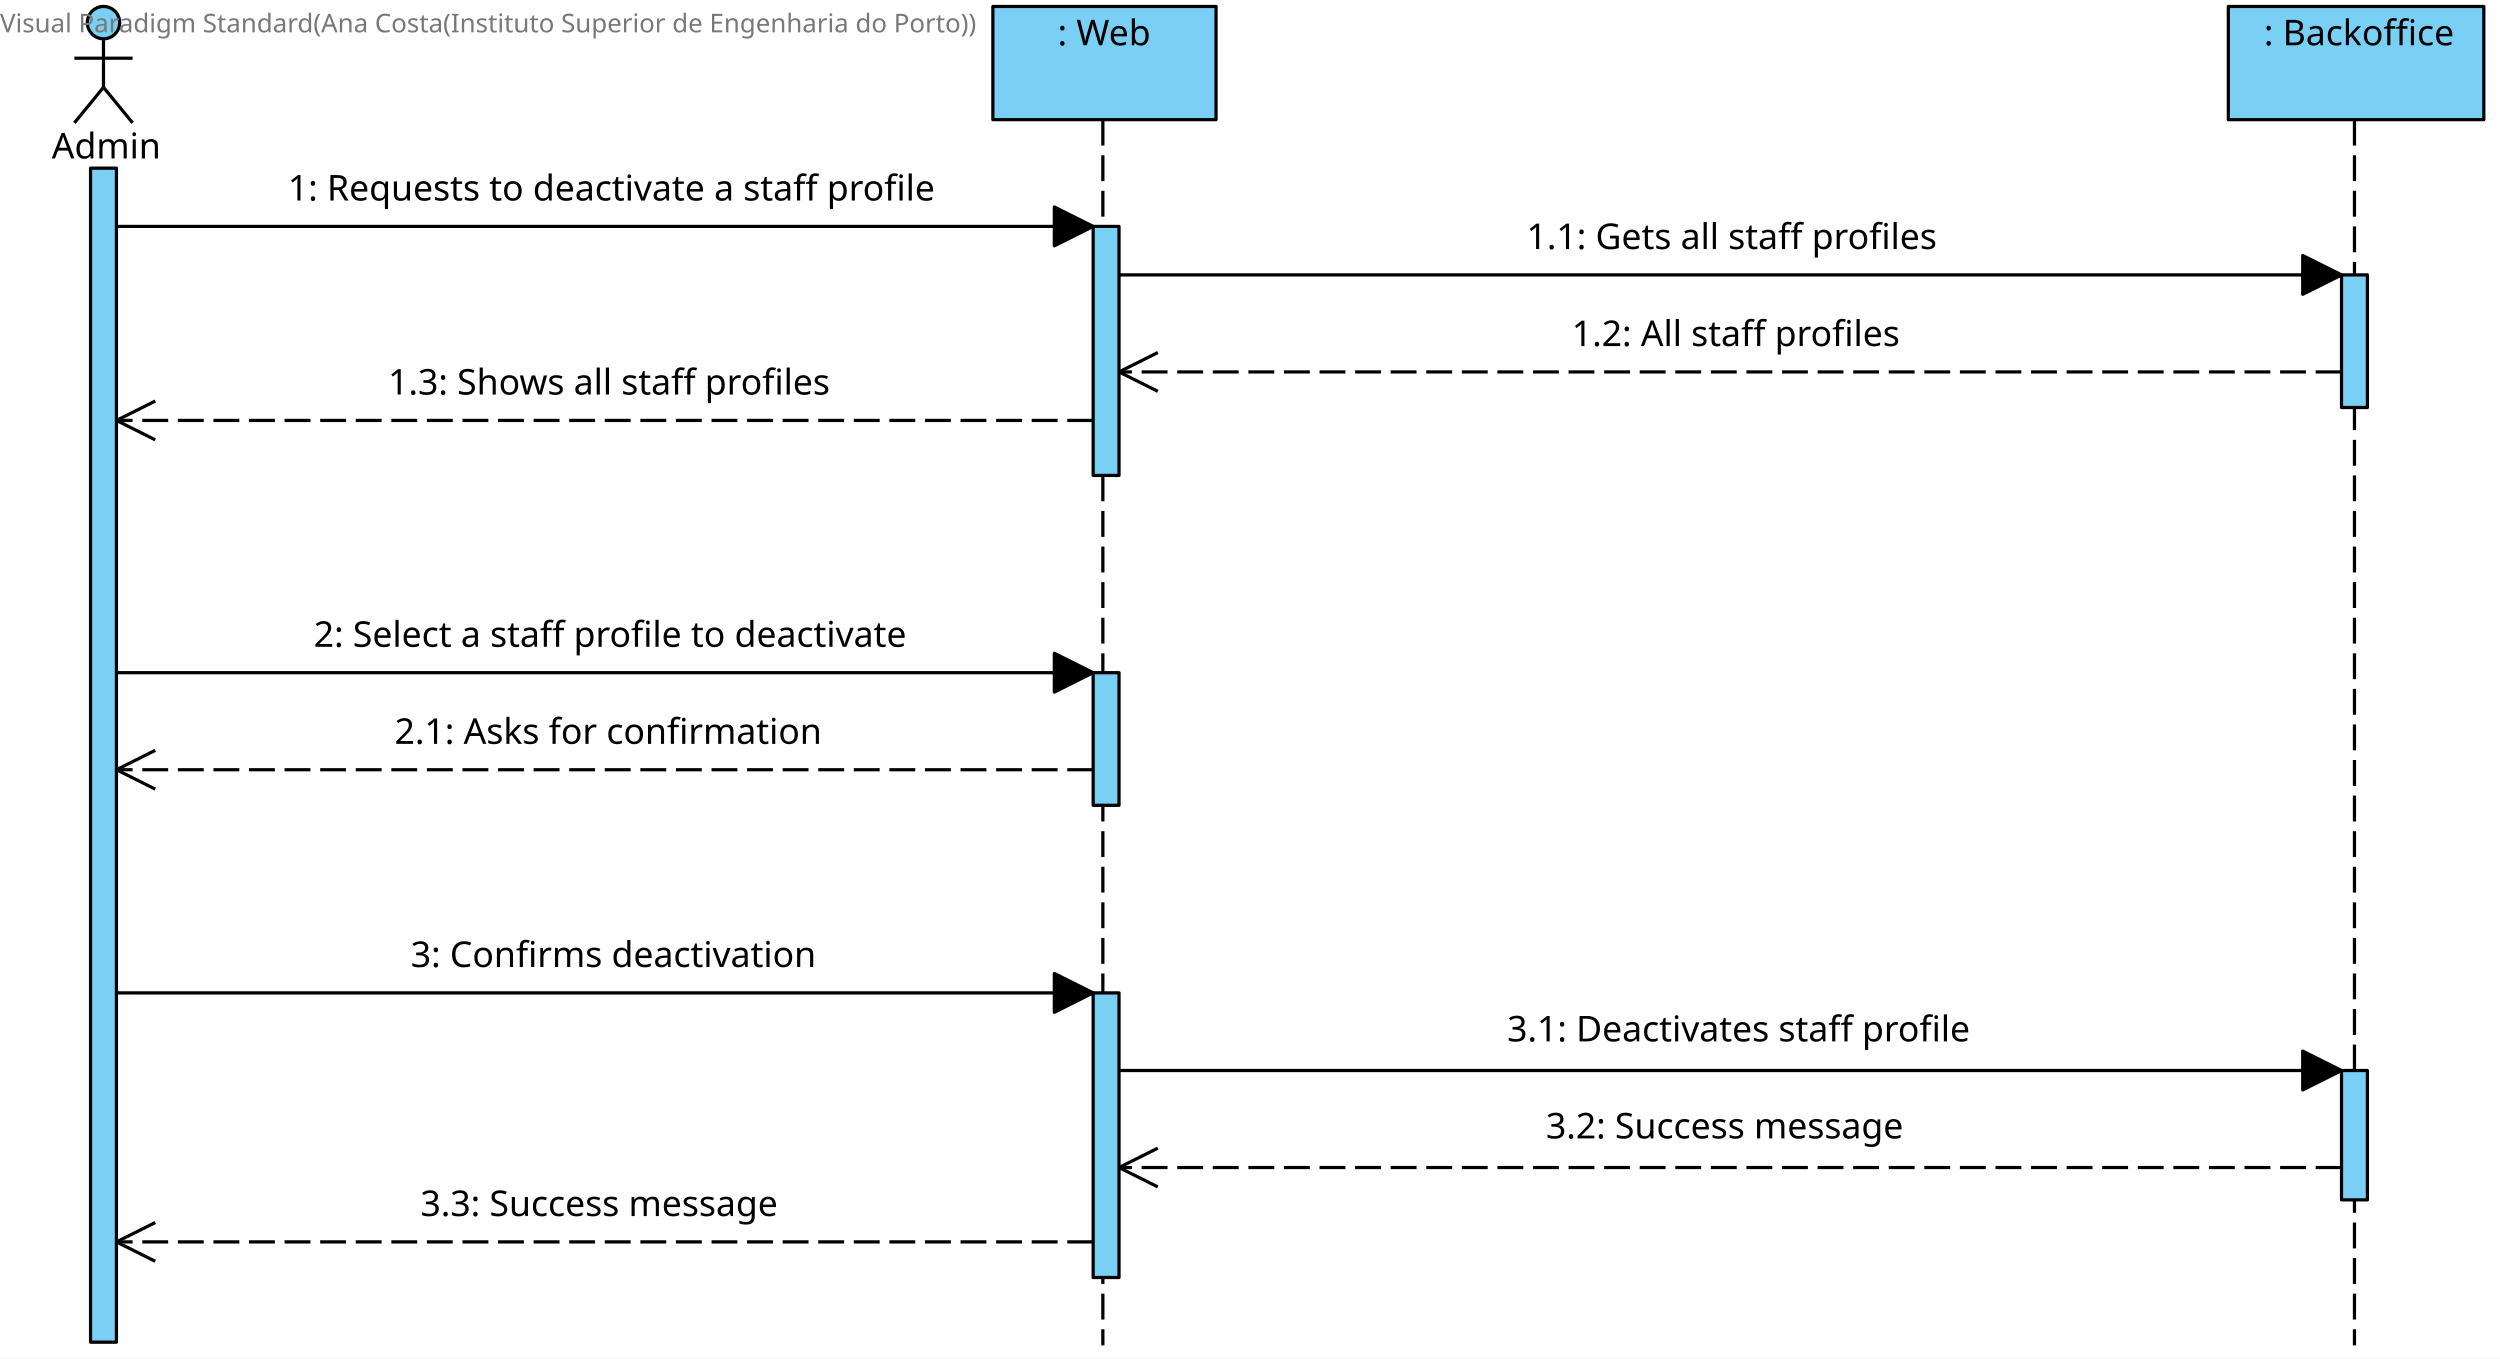
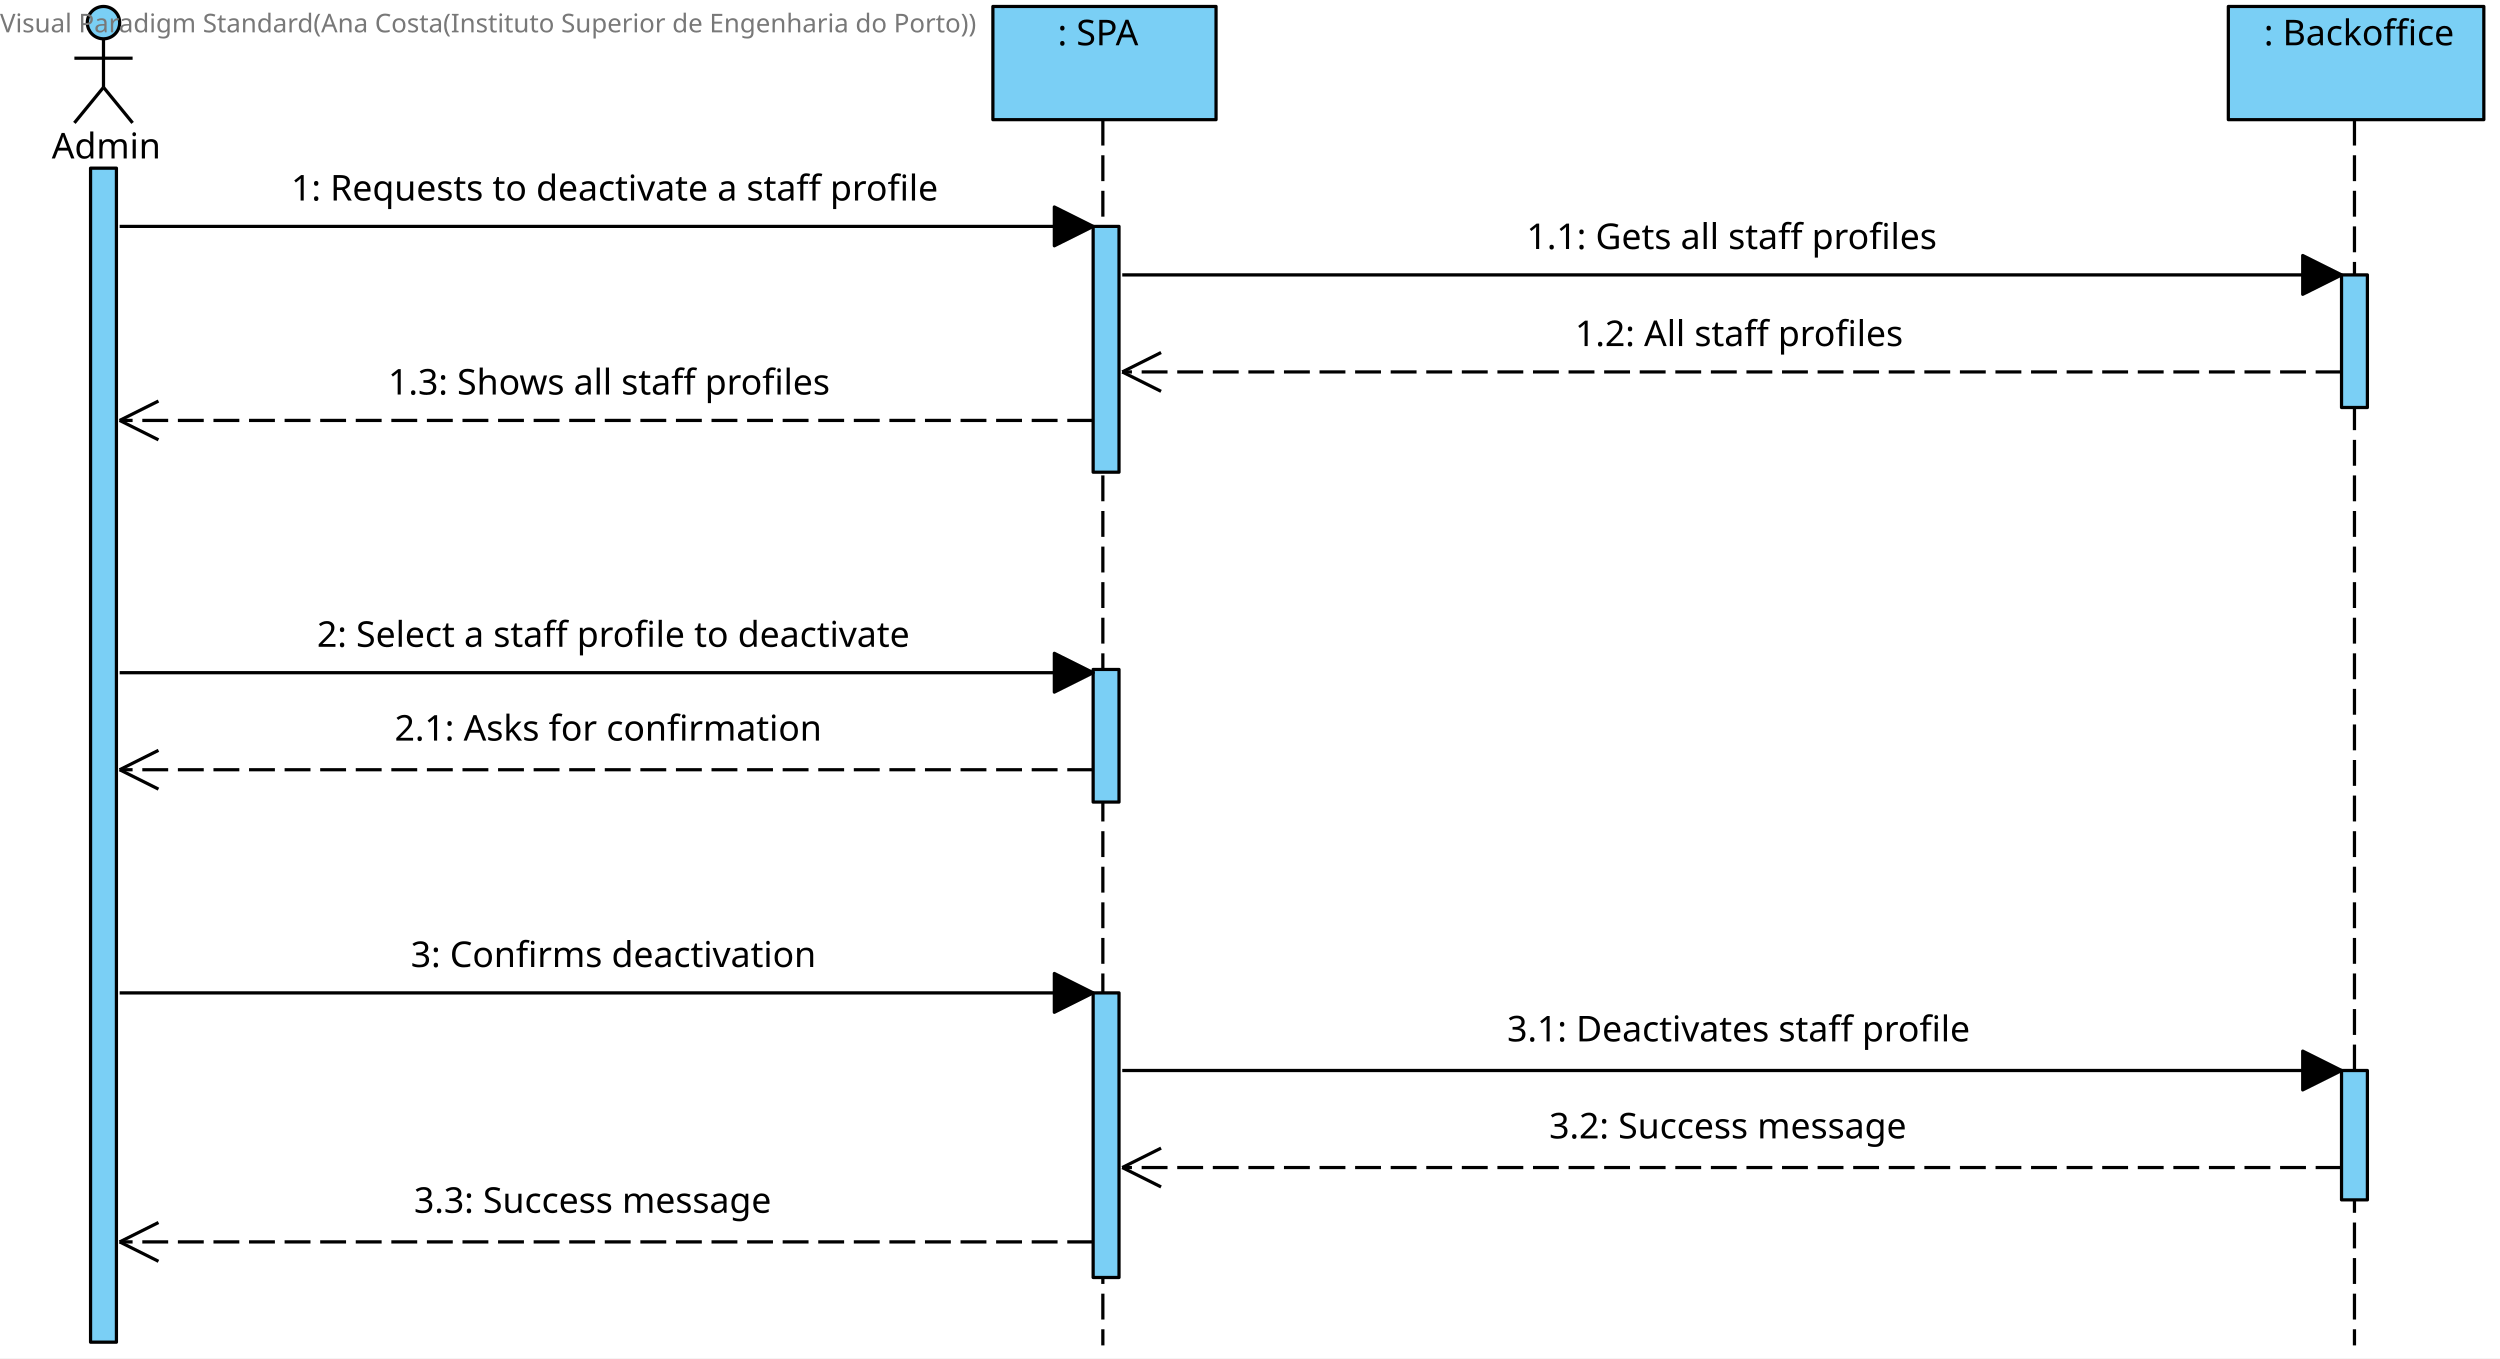
<svg xmlns="http://www.w3.org/2000/svg" fill-opacity="0" color-rendering="auto" color-interpolation="auto" text-rendering="auto" stroke="rgb(0,0,0)" stroke-linecap="square" width="773" stroke-miterlimit="10" shape-rendering="auto" stroke-opacity="0" fill="rgb(0,0,0)" stroke-dasharray="none" font-weight="normal" stroke-width="1" height="420" font-family="'Dialog'" font-style="normal" stroke-linejoin="miter" font-size="12px" stroke-dashoffset="0" image-rendering="auto">
  <defs id="genericDefs" />
  <g>
    <defs id="defs1">
      <clipPath clipPathUnits="userSpaceOnUse" id="clipPath1">
        <path d="M-7 -7 L71 -7 L71 425 L-7 425 L-7 -7 Z" />
      </clipPath>
      <clipPath clipPathUnits="userSpaceOnUse" id="clipPath2">
        <path d="M-7 -7 L81 -7 L81 425 L-7 425 L-7 -7 Z" />
      </clipPath>
      <clipPath clipPathUnits="userSpaceOnUse" id="clipPath3">
        <path d="M-7 -7 L91 -7 L91 425 L-7 425 L-7 -7 Z" />
      </clipPath>
      <clipPath clipPathUnits="userSpaceOnUse" id="clipPath4">
-         <path d="M-7 -7 L19 -7 L19 88 L-7 88 L-7 -7 Z" />
+         <path d="M-7 -7 L19 -7 L19 87 L-7 87 L-7 -7 Z" />
      </clipPath>
      <clipPath clipPathUnits="userSpaceOnUse" id="clipPath5">
        <path d="M-7 -7 L19 -7 L19 52 L-7 52 L-7 -7 Z" />
      </clipPath>
      <clipPath clipPathUnits="userSpaceOnUse" id="clipPath6">
        <path d="M-7 -7 L19 -7 L19 51 L-7 51 L-7 -7 Z" />
      </clipPath>
      <clipPath clipPathUnits="userSpaceOnUse" id="clipPath7">
        <path d="M-7 -7 L19 -7 L19 99 L-7 99 L-7 -7 Z" />
      </clipPath>
      <clipPath clipPathUnits="userSpaceOnUse" id="clipPath8">
        <path d="M-52 -15 L104 -15 L104 30 L-52 30 L-52 -15 Z" />
      </clipPath>
      <clipPath clipPathUnits="userSpaceOnUse" id="clipPath9">
        <path d="M-70 -15 L140 -15 L140 30 L-70 30 L-70 -15 Z" />
      </clipPath>
      <clipPath clipPathUnits="userSpaceOnUse" id="clipPath10">
        <path d="M-80 -15 L160 -15 L160 30 L-80 30 L-80 -15 Z" />
      </clipPath>
      <clipPath clipPathUnits="userSpaceOnUse" id="clipPath11">
        <path d="M0 0 L389 0 L389 87 L0 87 L0 0 Z" />
      </clipPath>
      <clipPath clipPathUnits="userSpaceOnUse" id="clipPath12">
-         <path d="M64 9 L64 24 L12 24 L12 9 ZM297 22 L297 37 L86 37 L86 22 ZM0 0 L0 87 L116 87 L116 82 L267 82 L267 87 L389 87 L389 0 Z" />
+         <path d="M63 9 L63 24 L11 24 L11 9 ZM297 22 L297 37 L86 37 L86 22 ZM0 0 L0 87 L115 87 L115 82 L266 82 L266 87 L389 87 L389 0 Z" />
      </clipPath>
      <clipPath clipPathUnits="userSpaceOnUse" id="clipPath13">
-         <path d="M267 22 L267 37 L116 37 L116 22 ZM0 0 L0 87 L389 87 L389 0 Z" />
+         <path d="M266 22 L266 37 L115 37 L115 22 ZM0 0 L0 87 L389 87 L389 0 Z" />
      </clipPath>
      <clipPath clipPathUnits="userSpaceOnUse" id="clipPath14">
-         <path d="M289 21 L289 36 L94 36 L94 21 ZM264 51 L264 66 L119 66 L119 51 ZM0 0 L0 87 L389 87 L389 0 Z" />
+         <path d="M289 22 L289 37 L94 37 L94 22 ZM263 51 L263 66 L118 66 L118 51 ZM0 0 L0 87 L389 87 L389 0 Z" />
      </clipPath>
      <clipPath clipPathUnits="userSpaceOnUse" id="clipPath15">
-         <path d="M264 21 L264 36 L119 36 L119 21 ZM0 0 L0 87 L389 87 L389 0 L289 0 L289 6 L94 6 L94 0 Z" />
+         <path d="M263 21 L263 36 L118 36 L118 21 ZM0 0 L0 87 L389 87 L389 0 L289 0 L289 7 L94 7 L94 0 Z" />
      </clipPath>
      <clipPath clipPathUnits="userSpaceOnUse" id="clipPath16">
-         <path d="M262 22 L262 37 L123 37 L123 22 ZM0 0 L0 87 L389 87 L389 0 Z" />
+         <path d="M261 22 L261 37 L122 37 L122 22 ZM0 0 L0 87 L389 87 L389 0 Z" />
      </clipPath>
      <clipPath clipPathUnits="userSpaceOnUse" id="clipPath17">
-         <path d="M257 22 L257 37 L126 37 L126 22 ZM0 0 L0 87 L389 87 L389 0 Z" />
+         <path d="M254 21 L254 36 L123 36 L123 21 ZM0 0 L0 87 L389 87 L389 0 Z" />
      </clipPath>
      <clipPath clipPathUnits="userSpaceOnUse" id="clipPath18">
        <path d="M0 0 L465 0 L465 87 L0 87 L0 0 Z" />
      </clipPath>
      <clipPath clipPathUnits="userSpaceOnUse" id="clipPath19">
-         <path d="M301 22 L301 37 L159 37 L159 22 ZM288 52 L288 67 L172 67 L172 52 ZM0 0 L0 87 L465 87 L465 0 Z" />
+         <path d="M300 22 L300 37 L158 37 L158 22 ZM288 52 L288 67 L172 67 L172 52 ZM0 0 L0 87 L465 87 L465 0 Z" />
      </clipPath>
      <clipPath clipPathUnits="userSpaceOnUse" id="clipPath20">
-         <path d="M288 22 L288 37 L172 37 L172 22 ZM0 0 L0 87 L465 87 L465 0 L301 0 L301 7 L159 7 L159 0 Z" />
+         <path d="M288 22 L288 37 L172 37 L172 22 ZM0 0 L0 87 L465 87 L465 0 L300 0 L300 7 L158 7 L158 0 Z" />
      </clipPath>
      <clipPath clipPathUnits="userSpaceOnUse" id="clipPath21">
-         <path d="M308 21 L308 36 L152 36 L152 21 ZM295 51 L295 66 L164 66 L164 51 ZM0 0 L0 87 L465 87 L465 0 Z" />
+         <path d="M307 21 L307 36 L151 36 L151 21 ZM295 51 L295 66 L164 66 L164 51 ZM0 0 L0 87 L465 87 L465 0 Z" />
      </clipPath>
      <clipPath clipPathUnits="userSpaceOnUse" id="clipPath22">
-         <path d="M295 21 L295 36 L164 36 L164 21 ZM0 0 L0 87 L465 87 L465 0 L308 0 L308 6 L152 6 L152 0 Z" />
+         <path d="M295 21 L295 36 L164 36 L164 21 ZM0 0 L0 87 L465 87 L465 0 L307 0 L307 6 L151 6 L151 0 Z" />
      </clipPath>
      <clipPath clipPathUnits="userSpaceOnUse" id="clipPath23">
        <path d="M-131 -15 L262 -15 L262 30 L-131 30 L-131 -15 Z" />
      </clipPath>
      <clipPath clipPathUnits="userSpaceOnUse" id="clipPath24">
        <path d="M-156 -15 L312 -15 L312 30 L-156 30 L-156 -15 Z" />
      </clipPath>
      <clipPath clipPathUnits="userSpaceOnUse" id="clipPath25">
        <path d="M-116 -15 L232 -15 L232 30 L-116 30 L-116 -15 Z" />
      </clipPath>
      <clipPath clipPathUnits="userSpaceOnUse" id="clipPath26">
        <path d="M-142 -15 L284 -15 L284 30 L-142 30 L-142 -15 Z" />
      </clipPath>
      <clipPath clipPathUnits="userSpaceOnUse" id="clipPath27">
        <path d="M-139 -15 L278 -15 L278 30 L-139 30 L-139 -15 Z" />
      </clipPath>
      <clipPath clipPathUnits="userSpaceOnUse" id="clipPath28">
        <path d="M-145 -15 L290 -15 L290 30 L-145 30 L-145 -15 Z" />
      </clipPath>
      <clipPath clipPathUnits="userSpaceOnUse" id="clipPath29">
        <path d="M-195 -15 L390 -15 L390 30 L-195 30 L-195 -15 Z" />
      </clipPath>
      <clipPath clipPathUnits="userSpaceOnUse" id="clipPath30">
        <path d="M-151 -15 L302 -15 L302 30 L-151 30 L-151 -15 Z" />
      </clipPath>
      <clipPath clipPathUnits="userSpaceOnUse" id="clipPath31">
        <path d="M-211 -15 L422 -15 L422 30 L-211 30 L-211 -15 Z" />
      </clipPath>
    </defs>
    <g fill="white" text-rendering="geometricPrecision" fill-opacity="1" stroke-opacity="1" stroke="white">
      <rect x="0" width="773" height="420" y="0" stroke="none" />
    </g>
    <g font-size="11px" transform="translate(2,2)" fill-opacity="1" fill="rgb(122,207,245)" text-rendering="geometricPrecision" image-rendering="optimizeQuality" font-family="sans-serif" stroke="rgb(122,207,245)" stroke-opacity="1">
      <circle r="5" clip-path="url(#clipPath1)" cx="30" cy="5" stroke="none" />
      <rect x="26" width="8" height="363" y="50" clip-path="url(#clipPath1)" stroke="none" />
    </g>
    <g stroke-linecap="butt" font-size="11px" transform="translate(2,2)" fill-opacity="1" fill="black" text-rendering="geometricPrecision" image-rendering="optimizeQuality" font-family="sans-serif" stroke-linejoin="round" stroke="black" stroke-opacity="1" stroke-miterlimit="0">
      <circle fill="none" r="5" clip-path="url(#clipPath1)" cx="30" cy="5" />
      <rect fill="none" x="26" width="8" height="363" y="50" clip-path="url(#clipPath1)" />
      <line y2="25" fill="none" x1="30" clip-path="url(#clipPath1)" x2="30" y1="10" />
      <line y2="36" fill="none" x1="30" clip-path="url(#clipPath1)" x2="21" y1="25" />
      <line y2="36" fill="none" x1="30" clip-path="url(#clipPath1)" x2="39" y1="25" />
      <line y2="16" fill="none" x1="21" clip-path="url(#clipPath1)" x2="39" y1="16" />
    </g>
    <g font-size="11px" transform="translate(307,2)" fill-opacity="1" fill="rgb(122,207,245)" text-rendering="geometricPrecision" image-rendering="optimizeQuality" font-family="sans-serif" stroke="rgb(122,207,245)" stroke-opacity="1">
      <rect x="0" width="69" height="35" y="0" clip-path="url(#clipPath2)" stroke="none" />
    </g>
    <g stroke-linecap="butt" font-size="11px" transform="translate(307,2)" fill-opacity="1" fill="black" text-rendering="geometricPrecision" image-rendering="optimizeQuality" font-family="sans-serif" stroke-linejoin="round" stroke="black" stroke-opacity="1" stroke-miterlimit="0">
      <rect fill="none" x="0" width="69" height="35" y="0" clip-path="url(#clipPath2)" />
      <line clip-path="url(#clipPath2)" fill="none" x1="34" x2="34" y1="35" y2="414" stroke-linejoin="bevel" stroke-dasharray="8,3" />
    </g>
    <g font-size="11px" transform="translate(689,2)" fill-opacity="1" fill="rgb(122,207,245)" text-rendering="geometricPrecision" image-rendering="optimizeQuality" font-family="sans-serif" stroke="rgb(122,207,245)" stroke-opacity="1">
      <rect x="0" width="79" height="35" y="0" clip-path="url(#clipPath3)" stroke="none" />
    </g>
    <g stroke-linecap="butt" font-size="11px" transform="translate(689,2)" fill-opacity="1" fill="black" text-rendering="geometricPrecision" image-rendering="optimizeQuality" font-family="sans-serif" stroke-linejoin="round" stroke="black" stroke-opacity="1" stroke-miterlimit="0">
      <rect fill="none" x="0" width="79" height="35" y="0" clip-path="url(#clipPath3)" />
      <line clip-path="url(#clipPath3)" fill="none" x1="39" x2="39" y1="35" y2="414" stroke-linejoin="bevel" stroke-dasharray="8,3" />
    </g>
    <g font-size="11px" transform="translate(338,70)" fill-opacity="1" fill="rgb(122,207,245)" text-rendering="geometricPrecision" image-rendering="optimizeQuality" font-family="sans-serif" stroke="rgb(122,207,245)" stroke-opacity="1">
-       <rect x="0" width="8" height="77" y="0" clip-path="url(#clipPath4)" stroke="none" />
+       <rect x="0" width="8" height="76" y="0" clip-path="url(#clipPath4)" stroke="none" />
    </g>
    <g stroke-linecap="butt" font-size="11px" transform="translate(338,70)" fill-opacity="1" fill="black" text-rendering="geometricPrecision" image-rendering="optimizeQuality" font-family="sans-serif" stroke-linejoin="round" stroke="black" stroke-opacity="1" stroke-miterlimit="0">
-       <rect fill="none" x="0" width="8" height="77" y="0" clip-path="url(#clipPath4)" />
+       <rect fill="none" x="0" width="8" height="76" y="0" clip-path="url(#clipPath4)" />
    </g>
    <g font-size="11px" transform="translate(724,85)" fill-opacity="1" fill="rgb(122,207,245)" text-rendering="geometricPrecision" image-rendering="optimizeQuality" font-family="sans-serif" stroke="rgb(122,207,245)" stroke-opacity="1">
      <rect x="0" width="8" height="41" y="0" clip-path="url(#clipPath5)" stroke="none" />
    </g>
    <g stroke-linecap="butt" font-size="11px" transform="translate(724,85)" fill-opacity="1" fill="black" text-rendering="geometricPrecision" image-rendering="optimizeQuality" font-family="sans-serif" stroke-linejoin="round" stroke="black" stroke-opacity="1" stroke-miterlimit="0">
      <rect fill="none" x="0" width="8" height="41" y="0" clip-path="url(#clipPath5)" />
    </g>
    <g font-size="11px" transform="translate(724,331)" fill-opacity="1" fill="rgb(122,207,245)" text-rendering="geometricPrecision" image-rendering="optimizeQuality" font-family="sans-serif" stroke="rgb(122,207,245)" stroke-opacity="1">
      <rect x="0" width="8" height="40" y="0" clip-path="url(#clipPath6)" stroke="none" />
    </g>
    <g stroke-linecap="butt" font-size="11px" transform="translate(724,331)" fill-opacity="1" fill="black" text-rendering="geometricPrecision" image-rendering="optimizeQuality" font-family="sans-serif" stroke-linejoin="round" stroke="black" stroke-opacity="1" stroke-miterlimit="0">
      <rect fill="none" x="0" width="8" height="40" y="0" clip-path="url(#clipPath6)" />
    </g>
-     <g font-size="11px" transform="translate(338,208)" fill-opacity="1" fill="rgb(122,207,245)" text-rendering="geometricPrecision" image-rendering="optimizeQuality" font-family="sans-serif" stroke="rgb(122,207,245)" stroke-opacity="1">
+     <g font-size="11px" transform="translate(338,207)" fill-opacity="1" fill="rgb(122,207,245)" text-rendering="geometricPrecision" image-rendering="optimizeQuality" font-family="sans-serif" stroke="rgb(122,207,245)" stroke-opacity="1">
      <rect x="0" width="8" height="41" y="0" clip-path="url(#clipPath5)" stroke="none" />
    </g>
-     <g stroke-linecap="butt" font-size="11px" transform="translate(338,208)" fill-opacity="1" fill="black" text-rendering="geometricPrecision" image-rendering="optimizeQuality" font-family="sans-serif" stroke-linejoin="round" stroke="black" stroke-opacity="1" stroke-miterlimit="0">
+     <g stroke-linecap="butt" font-size="11px" transform="translate(338,207)" fill-opacity="1" fill="black" text-rendering="geometricPrecision" image-rendering="optimizeQuality" font-family="sans-serif" stroke-linejoin="round" stroke="black" stroke-opacity="1" stroke-miterlimit="0">
      <rect fill="none" x="0" width="8" height="41" y="0" clip-path="url(#clipPath5)" />
    </g>
    <g font-size="11px" transform="translate(338,307)" fill-opacity="1" fill="rgb(122,207,245)" text-rendering="geometricPrecision" image-rendering="optimizeQuality" font-family="sans-serif" stroke="rgb(122,207,245)" stroke-opacity="1">
      <rect x="0" width="8" height="88" y="0" clip-path="url(#clipPath7)" stroke="none" />
    </g>
    <g stroke-linecap="butt" font-size="11px" transform="translate(338,307)" fill-opacity="1" fill="black" text-rendering="geometricPrecision" image-rendering="optimizeQuality" font-family="sans-serif" stroke-linejoin="round" stroke="black" stroke-opacity="1" stroke-miterlimit="0">
      <rect fill="none" x="0" width="8" height="88" y="0" clip-path="url(#clipPath7)" />
    </g>
    <g font-size="11px" transform="translate(6,37)" fill-opacity="1" fill="black" text-rendering="geometricPrecision" image-rendering="optimizeQuality" font-family="sans-serif" stroke="black" stroke-opacity="1">
      <text x="10" xml:space="preserve" y="12" clip-path="url(#clipPath8)" stroke="none">Admin</text>
    </g>
    <g font-size="11px" transform="translate(307,2)" fill-opacity="1" fill="black" text-rendering="geometricPrecision" image-rendering="optimizeQuality" font-family="sans-serif" stroke="black" stroke-opacity="1">
-       <text x="20" xml:space="preserve" y="12" clip-path="url(#clipPath9)" stroke="none">: Web</text>
+       <text x="20" xml:space="preserve" y="12" clip-path="url(#clipPath9)" stroke="none">: SPA</text>
    </g>
    <g font-size="11px" transform="translate(689,2)" fill-opacity="1" fill="black" text-rendering="geometricPrecision" image-rendering="optimizeQuality" font-family="sans-serif" stroke="black" stroke-opacity="1">
      <text x="11" xml:space="preserve" y="12" clip-path="url(#clipPath10)" stroke="none">: Backoffice</text>
    </g>
-     <g stroke-linecap="butt" font-size="11px" transform="translate(-6,28)" fill-opacity="1" fill="black" text-rendering="geometricPrecision" image-rendering="optimizeQuality" font-family="sans-serif" stroke-linejoin="round" stroke="black" stroke-opacity="1">
-       <line y2="42" fill="none" x1="42" clip-path="url(#clipPath12)" x2="344" y1="42" />
-       <polygon points=" 344 42 332 36 332 48" clip-path="url(#clipPath12)" stroke="none" />
-       <polygon fill="none" points=" 344 42 332 36 332 48" clip-path="url(#clipPath12)" />
-     </g>
-     <g fill-opacity="1" text-rendering="geometricPrecision" stroke="black" stroke-linecap="butt" transform="translate(-6,88)" stroke-miterlimit="0" stroke-opacity="1" fill="black" stroke-dasharray="8,3" font-family="sans-serif" stroke-linejoin="round" font-size="11px" image-rendering="optimizeQuality">
-       <line y2="42" fill="none" x1="344" clip-path="url(#clipPath13)" x2="42" y1="42" />
+     <g stroke-linecap="butt" font-size="11px" transform="translate(-5,28)" fill-opacity="1" fill="black" text-rendering="geometricPrecision" image-rendering="optimizeQuality" font-family="sans-serif" stroke-linejoin="round" stroke="black" stroke-opacity="1">
+       <line y2="42" fill="none" x1="42" clip-path="url(#clipPath12)" x2="343" y1="42" />
+       <polygon points=" 343 42 331 36 331 48" clip-path="url(#clipPath12)" stroke="none" />
+       <polygon fill="none" points=" 343 42 331 36 331 48" clip-path="url(#clipPath12)" />
+     </g>
+     <g fill-opacity="1" text-rendering="geometricPrecision" stroke="black" stroke-linecap="butt" transform="translate(-5,88)" stroke-miterlimit="0" stroke-opacity="1" fill="black" stroke-dasharray="8,3" font-family="sans-serif" stroke-linejoin="round" font-size="11px" image-rendering="optimizeQuality">
+       <line y2="42" fill="none" x1="343" clip-path="url(#clipPath13)" x2="42" y1="42" />
      <line clip-path="url(#clipPath13)" fill="none" x1="42" x2="54" y1="42" y2="48" stroke-dasharray="none" stroke-miterlimit="10" />
      <line clip-path="url(#clipPath13)" fill="none" x1="42" x2="54" y1="42" y2="36" stroke-dasharray="none" stroke-miterlimit="10" />
    </g>
-     <g stroke-linecap="butt" font-size="11px" transform="translate(-6,167)" fill-opacity="1" fill="black" text-rendering="geometricPrecision" image-rendering="optimizeQuality" font-family="sans-serif" stroke-linejoin="round" stroke="black" stroke-opacity="1">
-       <line y2="41" fill="none" x1="42" clip-path="url(#clipPath14)" x2="344" y1="41" />
-       <polygon points=" 344 41 332 35 332 47" clip-path="url(#clipPath14)" stroke="none" />
-       <polygon fill="none" points=" 344 41 332 35 332 47" clip-path="url(#clipPath14)" />
-     </g>
-     <g fill-opacity="1" text-rendering="geometricPrecision" stroke="black" stroke-linecap="butt" transform="translate(-6,197)" stroke-miterlimit="0" stroke-opacity="1" fill="black" stroke-dasharray="8,3" font-family="sans-serif" stroke-linejoin="round" font-size="11px" image-rendering="optimizeQuality">
-       <line y2="41" fill="none" x1="344" clip-path="url(#clipPath15)" x2="42" y1="41" />
-       <line clip-path="url(#clipPath15)" fill="none" x1="42" x2="54" y1="41" y2="47" stroke-dasharray="none" stroke-miterlimit="10" />
-       <line clip-path="url(#clipPath15)" fill="none" x1="42" x2="54" y1="41" y2="35" stroke-dasharray="none" stroke-miterlimit="10" />
-     </g>
-     <g stroke-linecap="butt" font-size="11px" transform="translate(-6,265)" fill-opacity="1" fill="black" text-rendering="geometricPrecision" image-rendering="optimizeQuality" font-family="sans-serif" stroke-linejoin="round" stroke="black" stroke-opacity="1">
-       <line y2="42" fill="none" x1="42" clip-path="url(#clipPath16)" x2="344" y1="42" />
-       <polygon points=" 344 42 332 36 332 48" clip-path="url(#clipPath16)" stroke="none" />
-       <polygon fill="none" points=" 344 42 332 36 332 48" clip-path="url(#clipPath16)" />
-     </g>
-     <g fill-opacity="1" text-rendering="geometricPrecision" stroke="black" stroke-linecap="butt" transform="translate(-6,342)" stroke-miterlimit="0" stroke-opacity="1" fill="black" stroke-dasharray="8,3" font-family="sans-serif" stroke-linejoin="round" font-size="11px" image-rendering="optimizeQuality">
-       <line y2="42" fill="none" x1="344" clip-path="url(#clipPath17)" x2="42" y1="42" />
+     <g stroke-linecap="butt" font-size="11px" transform="translate(-5,166)" fill-opacity="1" fill="black" text-rendering="geometricPrecision" image-rendering="optimizeQuality" font-family="sans-serif" stroke-linejoin="round" stroke="black" stroke-opacity="1">
+       <line y2="42" fill="none" x1="42" clip-path="url(#clipPath14)" x2="343" y1="42" />
+       <polygon points=" 343 42 331 36 331 48" clip-path="url(#clipPath14)" stroke="none" />
+       <polygon fill="none" points=" 343 42 331 36 331 48" clip-path="url(#clipPath14)" />
+     </g>
+     <g fill-opacity="1" text-rendering="geometricPrecision" stroke="black" stroke-linecap="butt" transform="translate(-5,196)" stroke-miterlimit="0" stroke-opacity="1" fill="black" stroke-dasharray="8,3" font-family="sans-serif" stroke-linejoin="round" font-size="11px" image-rendering="optimizeQuality">
+       <line y2="42" fill="none" x1="343" clip-path="url(#clipPath15)" x2="42" y1="42" />
+       <line clip-path="url(#clipPath15)" fill="none" x1="42" x2="54" y1="42" y2="48" stroke-dasharray="none" stroke-miterlimit="10" />
+       <line clip-path="url(#clipPath15)" fill="none" x1="42" x2="54" y1="42" y2="36" stroke-dasharray="none" stroke-miterlimit="10" />
+     </g>
+     <g stroke-linecap="butt" font-size="11px" transform="translate(-5,265)" fill-opacity="1" fill="black" text-rendering="geometricPrecision" image-rendering="optimizeQuality" font-family="sans-serif" stroke-linejoin="round" stroke="black" stroke-opacity="1">
+       <line y2="42" fill="none" x1="42" clip-path="url(#clipPath16)" x2="343" y1="42" />
+       <polygon points=" 343 42 331 36 331 48" clip-path="url(#clipPath16)" stroke="none" />
+       <polygon fill="none" points=" 343 42 331 36 331 48" clip-path="url(#clipPath16)" />
+     </g>
+     <g fill-opacity="1" text-rendering="geometricPrecision" stroke="black" stroke-linecap="butt" transform="translate(-5,342)" stroke-miterlimit="0" stroke-opacity="1" fill="black" stroke-dasharray="8,3" font-family="sans-serif" stroke-linejoin="round" font-size="11px" image-rendering="optimizeQuality">
+       <line y2="42" fill="none" x1="343" clip-path="url(#clipPath17)" x2="42" y1="42" />
      <line clip-path="url(#clipPath17)" fill="none" x1="42" x2="54" y1="42" y2="48" stroke-dasharray="none" stroke-miterlimit="10" />
      <line clip-path="url(#clipPath17)" fill="none" x1="42" x2="54" y1="42" y2="36" stroke-dasharray="none" stroke-miterlimit="10" />
    </g>
-     <g stroke-linecap="butt" font-size="11px" transform="translate(304,43)" fill-opacity="1" fill="black" text-rendering="geometricPrecision" image-rendering="optimizeQuality" font-family="sans-serif" stroke-linejoin="round" stroke="black" stroke-opacity="1">
-       <line y2="42" fill="none" x1="42" clip-path="url(#clipPath19)" x2="420" y1="42" />
-       <polygon points=" 420 42 408 36 408 48" clip-path="url(#clipPath19)" stroke="none" />
-       <polygon fill="none" points=" 420 42 408 36 408 48" clip-path="url(#clipPath19)" />
-     </g>
-     <g fill-opacity="1" text-rendering="geometricPrecision" stroke="black" stroke-linecap="butt" transform="translate(304,73)" stroke-miterlimit="0" stroke-opacity="1" fill="black" stroke-dasharray="8,3" font-family="sans-serif" stroke-linejoin="round" font-size="11px" image-rendering="optimizeQuality">
-       <line y2="42" fill="none" x1="420" clip-path="url(#clipPath20)" x2="42" y1="42" />
+     <g stroke-linecap="butt" font-size="11px" transform="translate(305,43)" fill-opacity="1" fill="black" text-rendering="geometricPrecision" image-rendering="optimizeQuality" font-family="sans-serif" stroke-linejoin="round" stroke="black" stroke-opacity="1">
+       <line y2="42" fill="none" x1="42" clip-path="url(#clipPath19)" x2="419" y1="42" />
+       <polygon points=" 419 42 407 36 407 48" clip-path="url(#clipPath19)" stroke="none" />
+       <polygon fill="none" points=" 419 42 407 36 407 48" clip-path="url(#clipPath19)" />
+     </g>
+     <g fill-opacity="1" text-rendering="geometricPrecision" stroke="black" stroke-linecap="butt" transform="translate(305,73)" stroke-miterlimit="0" stroke-opacity="1" fill="black" stroke-dasharray="8,3" font-family="sans-serif" stroke-linejoin="round" font-size="11px" image-rendering="optimizeQuality">
+       <line y2="42" fill="none" x1="419" clip-path="url(#clipPath20)" x2="42" y1="42" />
      <line clip-path="url(#clipPath20)" fill="none" x1="42" x2="54" y1="42" y2="48" stroke-dasharray="none" stroke-miterlimit="10" />
      <line clip-path="url(#clipPath20)" fill="none" x1="42" x2="54" y1="42" y2="36" stroke-dasharray="none" stroke-miterlimit="10" />
    </g>
-     <g stroke-linecap="butt" font-size="11px" transform="translate(304,289)" fill-opacity="1" fill="black" text-rendering="geometricPrecision" image-rendering="optimizeQuality" font-family="sans-serif" stroke-linejoin="round" stroke="black" stroke-opacity="1">
-       <line y2="42" fill="none" x1="42" clip-path="url(#clipPath21)" x2="420" y1="42" />
-       <polygon points=" 420 42 408 36 408 48" clip-path="url(#clipPath21)" stroke="none" />
-       <polygon fill="none" points=" 420 42 408 36 408 48" clip-path="url(#clipPath21)" />
-     </g>
-     <g fill-opacity="1" text-rendering="geometricPrecision" stroke="black" stroke-linecap="butt" transform="translate(304,319)" stroke-miterlimit="0" stroke-opacity="1" fill="black" stroke-dasharray="8,3" font-family="sans-serif" stroke-linejoin="round" font-size="11px" image-rendering="optimizeQuality">
-       <line y2="42" fill="none" x1="420" clip-path="url(#clipPath22)" x2="42" y1="42" />
+     <g stroke-linecap="butt" font-size="11px" transform="translate(305,289)" fill-opacity="1" fill="black" text-rendering="geometricPrecision" image-rendering="optimizeQuality" font-family="sans-serif" stroke-linejoin="round" stroke="black" stroke-opacity="1">
+       <line y2="42" fill="none" x1="42" clip-path="url(#clipPath21)" x2="419" y1="42" />
+       <polygon points=" 419 42 407 36 407 48" clip-path="url(#clipPath21)" stroke="none" />
+       <polygon fill="none" points=" 419 42 407 36 407 48" clip-path="url(#clipPath21)" />
+     </g>
+     <g fill-opacity="1" text-rendering="geometricPrecision" stroke="black" stroke-linecap="butt" transform="translate(305,319)" stroke-miterlimit="0" stroke-opacity="1" fill="black" stroke-dasharray="8,3" font-family="sans-serif" stroke-linejoin="round" font-size="11px" image-rendering="optimizeQuality">
+       <line y2="42" fill="none" x1="419" clip-path="url(#clipPath22)" x2="42" y1="42" />
      <line clip-path="url(#clipPath22)" fill="none" x1="42" x2="54" y1="42" y2="48" stroke-dasharray="none" stroke-miterlimit="10" />
      <line clip-path="url(#clipPath22)" fill="none" x1="42" x2="54" y1="42" y2="36" stroke-dasharray="none" stroke-miterlimit="10" />
    </g>
-     <g font-size="11px" transform="translate(468,340)" fill-opacity="1" fill="white" text-rendering="geometricPrecision" image-rendering="optimizeQuality" font-family="sans-serif" stroke="white" stroke-opacity="1">
+     <g font-size="11px" transform="translate(469,340)" fill-opacity="1" fill="white" text-rendering="geometricPrecision" image-rendering="optimizeQuality" font-family="sans-serif" stroke="white" stroke-opacity="1">
      <rect x="0" width="131" height="15" y="0" clip-path="url(#clipPath23)" stroke="none" />
      <text fill="black" x="10" xml:space="preserve" y="12" clip-path="url(#clipPath23)" stroke="none">3.2: Success message</text>
    </g>
    <g font-size="11px" transform="translate(456,310)" fill-opacity="1" fill="white" text-rendering="geometricPrecision" image-rendering="optimizeQuality" font-family="sans-serif" stroke="white" stroke-opacity="1">
      <rect x="0" width="156" height="15" y="0" clip-path="url(#clipPath24)" stroke="none" />
      <text fill="black" x="10" xml:space="preserve" y="12" clip-path="url(#clipPath24)" stroke="none">3.1: Deactivates staff profile</text>
    </g>
-     <g font-size="11px" transform="translate(476,95)" fill-opacity="1" fill="white" text-rendering="geometricPrecision" image-rendering="optimizeQuality" font-family="sans-serif" stroke="white" stroke-opacity="1">
+     <g font-size="11px" transform="translate(477,95)" fill-opacity="1" fill="white" text-rendering="geometricPrecision" image-rendering="optimizeQuality" font-family="sans-serif" stroke="white" stroke-opacity="1">
      <rect x="0" width="116" height="15" y="0" clip-path="url(#clipPath25)" stroke="none" />
      <text fill="black" x="10" xml:space="preserve" y="12" clip-path="url(#clipPath25)" stroke="none">1.2: All staff profiles</text>
    </g>
    <g font-size="11px" transform="translate(463,65)" fill-opacity="1" fill="white" text-rendering="geometricPrecision" image-rendering="optimizeQuality" font-family="sans-serif" stroke="white" stroke-opacity="1">
      <rect x="0" width="142" height="15" y="0" clip-path="url(#clipPath26)" stroke="none" />
      <text fill="black" x="9" xml:space="preserve" y="12" clip-path="url(#clipPath26)" stroke="none">1.1: Gets all staff profiles</text>
    </g>
-     <g font-size="11px" transform="translate(120,364)" fill-opacity="1" fill="white" text-rendering="geometricPrecision" image-rendering="optimizeQuality" font-family="sans-serif" stroke="white" stroke-opacity="1">
+     <g font-size="11px" transform="translate(118,363)" fill-opacity="1" fill="white" text-rendering="geometricPrecision" image-rendering="optimizeQuality" font-family="sans-serif" stroke="white" stroke-opacity="1">
      <rect x="0" width="131" height="15" y="0" clip-path="url(#clipPath23)" stroke="none" />
      <text fill="black" x="10" xml:space="preserve" y="12" clip-path="url(#clipPath23)" stroke="none">3.3: Success message</text>
    </g>
    <g font-size="11px" transform="translate(117,287)" fill-opacity="1" fill="white" text-rendering="geometricPrecision" image-rendering="optimizeQuality" font-family="sans-serif" stroke="white" stroke-opacity="1">
      <rect x="0" width="139" height="15" y="0" clip-path="url(#clipPath27)" stroke="none" />
      <text fill="black" x="10" xml:space="preserve" y="12" clip-path="url(#clipPath27)" stroke="none">3: Confirms deactivation</text>
    </g>
-     <g font-size="11px" transform="translate(113,218)" fill-opacity="1" fill="white" text-rendering="geometricPrecision" image-rendering="optimizeQuality" font-family="sans-serif" stroke="white" stroke-opacity="1">
+     <g font-size="11px" transform="translate(113,217)" fill-opacity="1" fill="white" text-rendering="geometricPrecision" image-rendering="optimizeQuality" font-family="sans-serif" stroke="white" stroke-opacity="1">
      <rect x="0" width="145" height="15" y="0" clip-path="url(#clipPath28)" stroke="none" />
      <text fill="black" x="9" xml:space="preserve" y="12" clip-path="url(#clipPath28)" stroke="none">2.1: Asks for confirmation</text>
    </g>
-     <g font-size="11px" transform="translate(88,188)" fill-opacity="1" fill="white" text-rendering="geometricPrecision" image-rendering="optimizeQuality" font-family="sans-serif" stroke="white" stroke-opacity="1">
+     <g font-size="11px" transform="translate(89,188)" fill-opacity="1" fill="white" text-rendering="geometricPrecision" image-rendering="optimizeQuality" font-family="sans-serif" stroke="white" stroke-opacity="1">
      <rect x="0" width="195" height="15" y="0" clip-path="url(#clipPath29)" stroke="none" />
      <text fill="black" x="9" xml:space="preserve" y="12" clip-path="url(#clipPath29)" stroke="none">2: Select a staff profile to deactivate</text>
    </g>
    <g font-size="11px" transform="translate(110,110)" fill-opacity="1" fill="white" text-rendering="geometricPrecision" image-rendering="optimizeQuality" font-family="sans-serif" stroke="white" stroke-opacity="1">
      <rect x="0" width="151" height="15" y="0" clip-path="url(#clipPath30)" stroke="none" />
      <text fill="black" x="10" xml:space="preserve" y="12" clip-path="url(#clipPath30)" stroke="none">1.3: Shows all staff profiles</text>
    </g>
-     <g font-size="11px" transform="translate(80,50)" fill-opacity="1" fill="white" text-rendering="geometricPrecision" image-rendering="optimizeQuality" font-family="sans-serif" stroke="white" stroke-opacity="1">
+     <g font-size="11px" transform="translate(81,50)" fill-opacity="1" fill="white" text-rendering="geometricPrecision" image-rendering="optimizeQuality" font-family="sans-serif" stroke="white" stroke-opacity="1">
      <rect x="0" width="211" height="15" y="0" clip-path="url(#clipPath31)" stroke="none" />
      <text fill="black" x="9" xml:space="preserve" y="12" clip-path="url(#clipPath31)" stroke="none">1: Requests to deactivate a staff profile</text>
    </g>
    <g font-size="8px" fill-opacity="1" fill="rgb(120,120,120)" text-rendering="geometricPrecision" image-rendering="optimizeQuality" stroke="rgb(120,120,120)" stroke-opacity="1">
      <text x="0" xml:space="preserve" y="10" stroke="none">Visual Paradigm Standard(Ana Costa(Instituto Superior de Engenharia do Porto))</text>
    </g>
  </g>
</svg>
